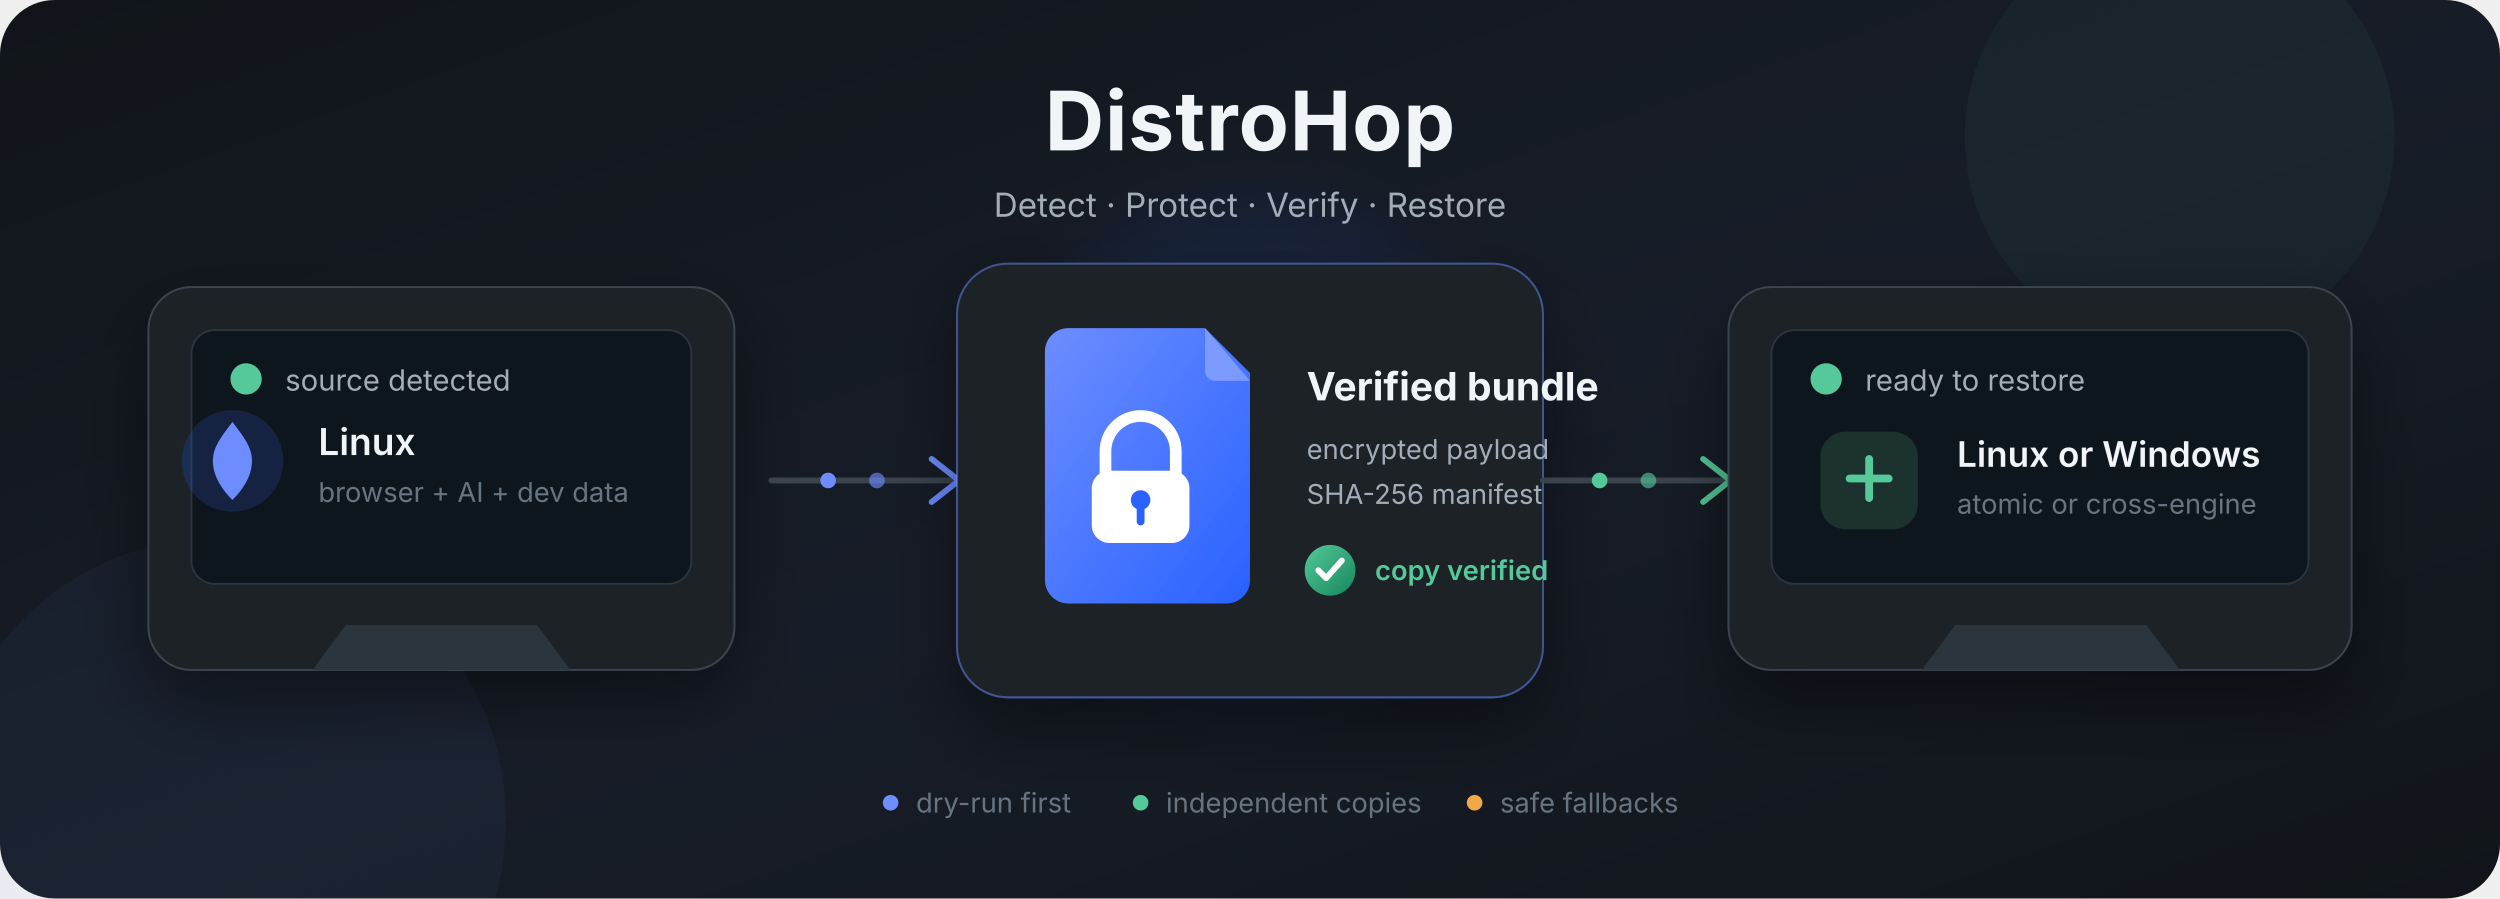
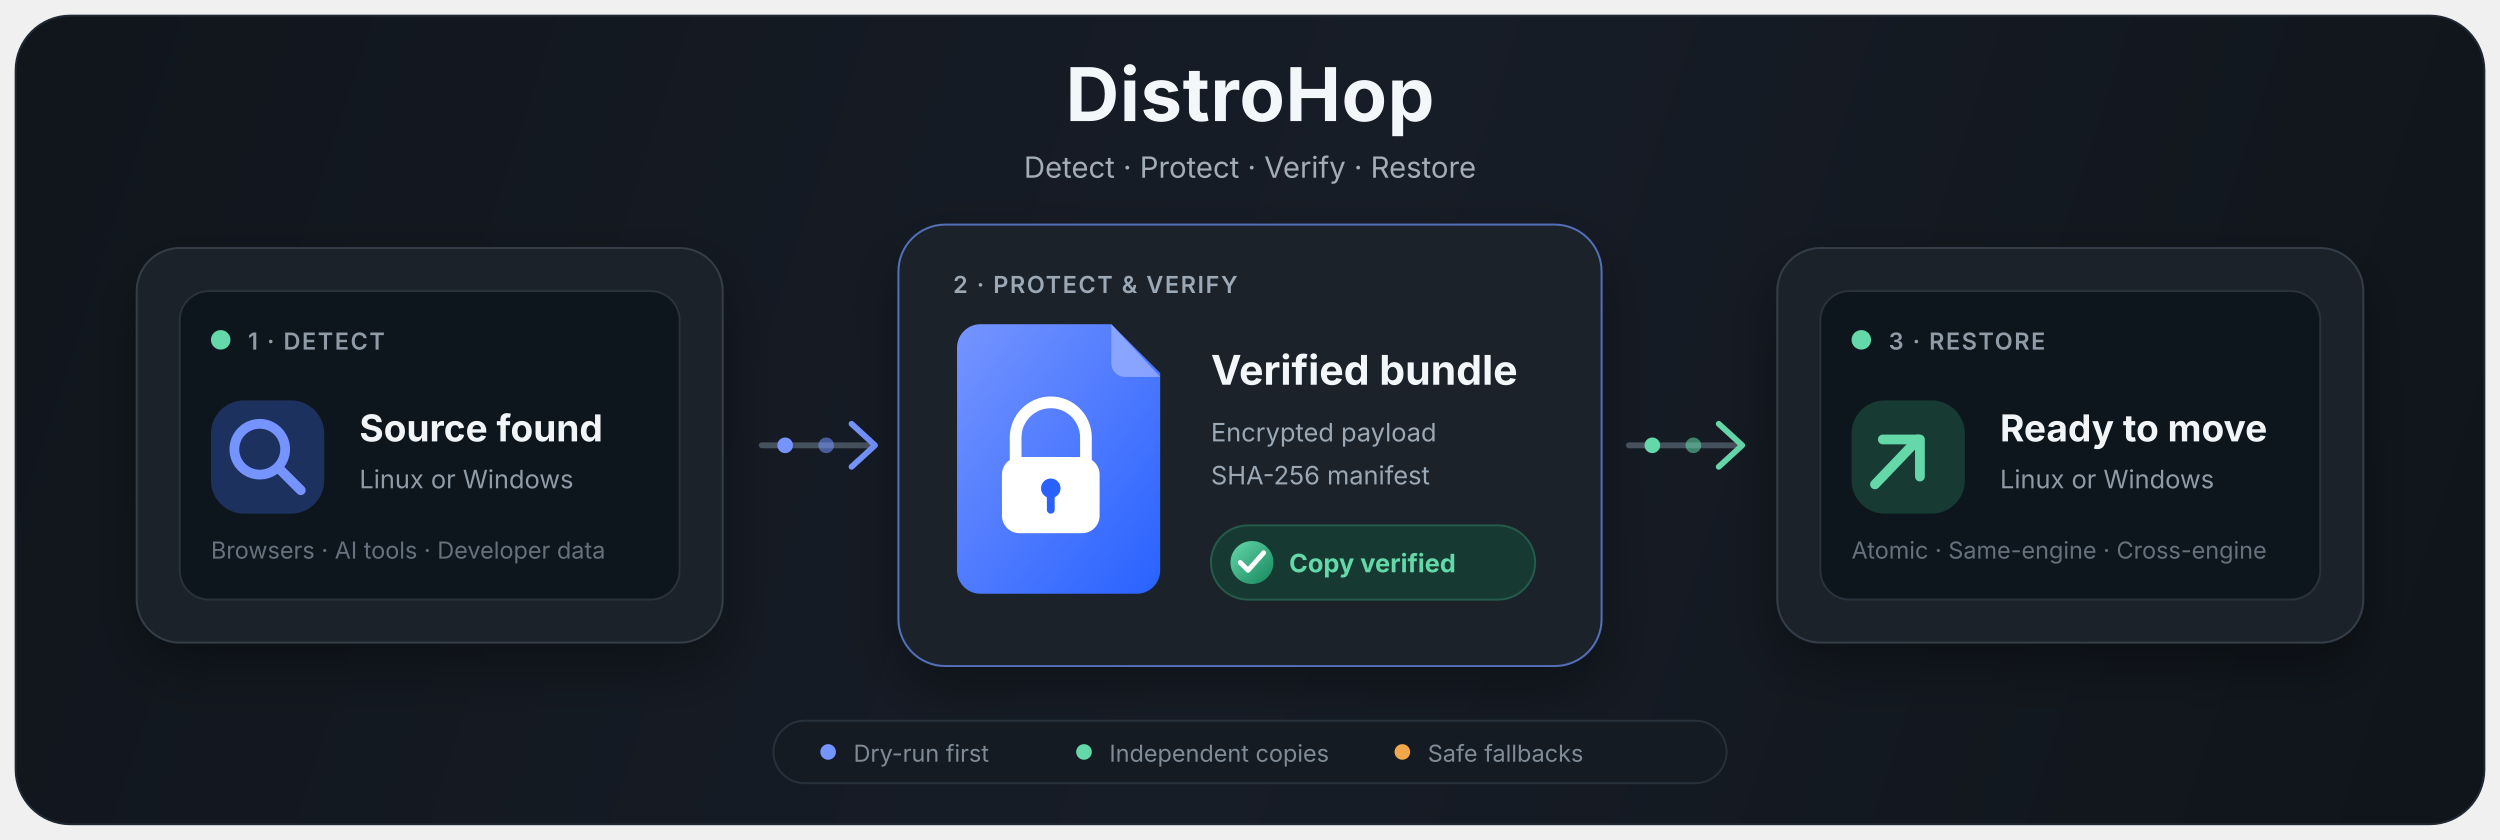
- <svg xmlns="http://www.w3.org/2000/svg" viewBox="0 0 1280 460" role="img" aria-labelledby="title description">
+ <svg xmlns="http://www.w3.org/2000/svg" viewBox="0 0 1280 430" role="img" aria-labelledby="title description">
  <defs>
-     <linearGradient id="background" x1="0" y1="0" x2="1" y2="1">
-       <stop offset="0" stop-color="#11151a" />
-       <stop offset="0.52" stop-color="#171d28" />
-       <stop offset="1" stop-color="#11151a" />
+     <linearGradient id="bg" x1="40" y1="20" x2="1240" y2="410" gradientUnits="userSpaceOnUse">
+       <stop stop-color="#11161D" />
+       <stop offset=".52" stop-color="#171D27" />
+       <stop offset="1" stop-color="#10151B" />
    </linearGradient>
-     <linearGradient id="accent" x1="0" y1="0" x2="1" y2="1">
-       <stop offset="0" stop-color="#6d8dff" />
-       <stop offset="1" stop-color="#2962ff" />
+     <linearGradient id="blue" x1="0" y1="0" x2="1" y2="1">
+       <stop stop-color="#7594FF" />
+       <stop offset="1" stop-color="#2962FF" />
    </linearGradient>
-     <linearGradient id="success" x1="0" y1="0" x2="1" y2="1">
-       <stop offset="0" stop-color="#54c999" />
-       <stop offset="1" stop-color="#16865c" />
+     <linearGradient id="green" x1="0" y1="0" x2="1" y2="1">
+       <stop stop-color="#65D8AA" />
+       <stop offset="1" stop-color="#16865C" />
    </linearGradient>
-     <filter id="shadow" x="-30%" y="-30%" width="160%" height="160%">
-       <feDropShadow dx="0" dy="16" stdDeviation="18" flood-color="#05070a" flood-opacity=".45" />
-     </filter>
-     <filter id="glow" x="-80%" y="-80%" width="260%" height="260%">
-       <feGaussianBlur stdDeviation="16" />
+     <filter id="shadow" x="-20%" y="-25%" width="140%" height="160%">
+       <feDropShadow dx="0" dy="12" stdDeviation="14" flood-color="#05070A" flood-opacity=".34" />
    </filter>
  </defs>
-   <rect width="1280" height="460" rx="28" fill="url(#background)" />
-   <circle cx="641" cy="228" r="126" fill="#2962ff" opacity=".10" filter="url(#glow)" />
-   <circle cx="1116" cy="70" r="110" fill="#54c999" opacity=".05" />
-   <circle cx="114" cy="420" r="145" fill="#6d8dff" opacity=".05" />
-   <text x="640" y="77" text-anchor="middle" fill="#f1f5f8" font-family="Inter,Segoe UI,Arial,sans-serif" font-size="42" font-weight="700" letter-spacing=".5">DistroHop</text>
-   <text x="640" y="111" text-anchor="middle" fill="#a2adb8" font-family="Inter,Segoe UI,Arial,sans-serif" font-size="17">Detect · Protect · Verify · Restore</text>
-   <g filter="url(#shadow)">
-     <rect x="76" y="147" width="300" height="196" rx="22" fill="#1b2128" stroke="#3b444d" />
-     <rect x="98" y="169" width="256" height="130" rx="12" fill="#11151a" stroke="#2c343d" />
-     <circle cx="126" cy="194" r="8" fill="#54c999" />
-     <text x="146" y="200" fill="#a2adb8" font-family="Inter,Segoe UI,Arial,sans-serif" font-size="15">source detected</text>
-     <path d="M145 236a26 26 0 1 1-52 0 26 26 0 0 1 52 0Z" fill="#2962ff" opacity=".18" />
-     <path d="M119 216c-6 8-10 13-10 20 0 8 5 15 10 20 5-5 10-12 10-20 0-7-4-12-10-20Z" fill="#6d8dff" />
-     <text x="163" y="233" fill="#f1f5f8" font-family="Inter,Segoe UI,Arial,sans-serif" font-size="19" font-weight="600">Linux</text>
-     <text x="163" y="257" fill="#667482" font-family="Inter,Segoe UI,Arial,sans-serif" font-size="14">browser + AI + dev data</text>
-     <path d="M177 320h98l17 23H160Z" fill="#2c343d" />
-   </g>
-   <path d="M395 246h95" fill="none" stroke="#3b444d" stroke-width="3" stroke-linecap="round" />
-   <path d="m477 235 14 11-14 11" fill="none" stroke="#6d8dff" stroke-width="3" stroke-linecap="round" stroke-linejoin="round" />
-   <circle cx="424" cy="246" r="4" fill="#6d8dff" />
-   <circle cx="449" cy="246" r="4" fill="#6d8dff" opacity=".62" />
-   <g filter="url(#shadow)">
-     <rect x="490" y="135" width="300" height="222" rx="26" fill="#1b2128" stroke="#6d8dff" stroke-opacity=".48" />
-     <path d="M535 180a12 12 0 0 1 12-12h70l23 23v106a12 12 0 0 1-12 12h-81a12 12 0 0 1-12-12Z" fill="url(#accent)" />
-     <path d="M617 168v22a5 5 0 0 0 5 5h18" fill="#89a2ff" opacity=".8" />
-     <path d="M566 243v-12a18 18 0 0 1 36 0v12" fill="none" stroke="#fff" stroke-width="6" stroke-linecap="round" />
-     <rect x="559" y="241" width="50" height="37" rx="9" fill="#fff" />
-     <circle cx="584" cy="256" r="5" fill="#2962ff" />
-     <path d="M584 260v7" stroke="#2962ff" stroke-width="4" stroke-linecap="round" />
-     <text x="669" y="205" fill="#f1f5f8" font-family="Inter,Segoe UI,Arial,sans-serif" font-size="20" font-weight="650">Verified bundle</text>
-     <text x="669" y="235" fill="#a2adb8" font-family="Inter,Segoe UI,Arial,sans-serif" font-size="14">encrypted payload</text>
-     <text x="669" y="258" fill="#a2adb8" font-family="Inter,Segoe UI,Arial,sans-serif" font-size="14">SHA-256 manifest</text>
-     <g transform="translate(668 279)">
-       <circle cx="13" cy="13" r="13" fill="url(#success)" />
-       <path d="m7 13 4 4 8-9" fill="none" stroke="#fff" stroke-width="3" stroke-linecap="round" stroke-linejoin="round" />
-       <text x="36" y="18" fill="#54c999" font-family="Inter,Segoe UI,Arial,sans-serif" font-size="14" font-weight="600">copy verified</text>
+   <rect x="8" y="8" width="1264" height="414" rx="28" fill="url(#bg)" stroke="#202833" />
+   <g font-family="Inter, Segoe UI, Arial, sans-serif">
+     <text x="640" y="62" text-anchor="middle" fill="#F4F7FA" font-size="38" font-weight="700" letter-spacing=".3">DistroHop</text>
+     <text x="640" y="91" text-anchor="middle" fill="#A2ADB8" font-size="15">Detect  ·  Protect  ·  Verify  ·  Restore</text>
+     <g filter="url(#shadow)">
+       <rect x="70" y="127" width="300" height="202" rx="22" fill="#1B222A" stroke="#343E49" />
+       <rect x="92" y="149" width="256" height="158" rx="15" fill="#11171D" stroke="#29323C" />
    </g>
-   </g>
-   <path d="M790 246h95" fill="none" stroke="#3b444d" stroke-width="3" stroke-linecap="round" />
-   <path d="m872 235 14 11-14 11" fill="none" stroke="#54c999" stroke-width="3" stroke-linecap="round" stroke-linejoin="round" />
-   <circle cx="819" cy="246" r="4" fill="#54c999" />
-   <circle cx="844" cy="246" r="4" fill="#54c999" opacity=".62" />
-   <g filter="url(#shadow)">
-     <rect x="885" y="147" width="319" height="196" rx="22" fill="#1b2128" stroke="#3b444d" />
-     <rect x="907" y="169" width="275" height="130" rx="12" fill="#11151a" stroke="#2c343d" />
-     <circle cx="935" cy="194" r="8" fill="#54c999" />
-     <text x="955" y="200" fill="#a2adb8" font-family="Inter,Segoe UI,Arial,sans-serif" font-size="15">ready to restore</text>
-     <rect x="932" y="221" width="50" height="50" rx="13" fill="#54c999" opacity=".15" />
-     <path d="M947 245h20m-10-10v20" stroke="#54c999" stroke-width="4" stroke-linecap="round" />
-     <text x="1002" y="239" fill="#f1f5f8" font-family="Inter,Segoe UI,Arial,sans-serif" font-size="18" font-weight="600">Linux or Windows</text>
-     <text x="1002" y="263" fill="#667482" font-family="Inter,Segoe UI,Arial,sans-serif" font-size="14">atomic or cross-engine</text>
-     <path d="M1001 320h98l17 23H984Z" fill="#2c343d" />
-   </g>
-   <g transform="translate(448 403)">
-     <circle cx="8" cy="8" r="4" fill="#6d8dff" />
-     <text x="21" y="13" fill="#667482" font-family="Inter,Segoe UI,Arial,sans-serif" font-size="14">dry-run first</text>
-     <circle cx="136" cy="8" r="4" fill="#54c999" />
-     <text x="149" y="13" fill="#667482" font-family="Inter,Segoe UI,Arial,sans-serif" font-size="14">independent copies</text>
-     <circle cx="307" cy="8" r="4" fill="#f0a84a" />
-     <text x="320" y="13" fill="#667482" font-family="Inter,Segoe UI,Arial,sans-serif" font-size="14">safe fallbacks</text>
+     <circle cx="113" cy="174" r="5" fill="#65D8AA" />
+     <text x="127" y="179" fill="#8F9BA7" font-size="12" font-weight="600" letter-spacing=".8">1  ·  DETECT</text>
+     <rect x="108" y="205" width="58" height="58" rx="17" fill="#1D315F" />
+     <circle cx="133" cy="230" r="13" fill="none" stroke="#7594FF" stroke-width="5" />
+     <path d="m143 240 11 11" fill="none" stroke="#7594FF" stroke-width="5" stroke-linecap="round" />
+     <text x="184" y="226" fill="#F1F5F8" font-size="19" font-weight="650">Source found</text>
+     <text x="184" y="250" fill="#8F9BA7" font-size="13">Linux or Windows</text>
+     <text x="108" y="286" fill="#65717D" font-size="12">Browsers  ·  AI tools  ·  Developer data</text>
+     <path d="M390 228h56" fill="none" stroke="#46515E" stroke-width="3" stroke-linecap="round" />
+     <circle cx="402" cy="228" r="4" fill="#7594FF" />
+     <circle cx="423" cy="228" r="4" fill="#7594FF" opacity=".55" />
+     <path d="m436 217 12 11-12 11" fill="none" stroke="#7594FF" stroke-width="3" stroke-linecap="round" stroke-linejoin="round" />
+     <g filter="url(#shadow)">
+       <rect x="460" y="115" width="360" height="226" rx="24" fill="#1C232B" stroke="#536FB9" />
+     </g>
+     <text x="488" y="150" fill="#9BA8B5" font-size="12" font-weight="600" letter-spacing=".8">2  ·  PROTECT &amp; VERIFY</text>
+     <path d="M490 178a12 12 0 0 1 12-12h67l25 25v101a12 12 0 0 1-12 12h-80a12 12 0 0 1-12-12Z" fill="url(#blue)" />
+     <path d="M569 166v20a7 7 0 0 0 7 7h18" fill="#9CB1FF" opacity=".75" />
+     <path d="M520 236v-12a18 18 0 0 1 36 0v12" fill="none" stroke="#FFFFFF" stroke-width="6" stroke-linecap="round" />
+     <rect x="513" y="234" width="50" height="39" rx="9" fill="#FFFFFF" />
+     <circle cx="538" cy="250" r="5" fill="#2962FF" />
+     <path d="M538 254v7" stroke="#2962FF" stroke-width="4" stroke-linecap="round" />
+     <text x="620" y="197" fill="#F4F7FA" font-size="21" font-weight="675">Verified bundle</text>
+     <text x="620" y="226" fill="#9BA8B5" font-size="13">Encrypted payload</text>
+     <text x="620" y="248" fill="#9BA8B5" font-size="13">SHA-256 manifest</text>
+     <rect x="620" y="269" width="166" height="38" rx="19" fill="#163A31" stroke="#245B4A" />
+     <circle cx="641" cy="288" r="11" fill="url(#green)" />
+     <path d="m635 288 4 4 8-9" fill="none" stroke="#FFFFFF" stroke-width="2.5" stroke-linecap="round" stroke-linejoin="round" />
+     <text x="660" y="293" fill="#65D8AA" font-size="13" font-weight="650">Copy verified</text>
+     <path d="M834 228h56" fill="none" stroke="#46515E" stroke-width="3" stroke-linecap="round" />
+     <circle cx="846" cy="228" r="4" fill="#65D8AA" />
+     <circle cx="867" cy="228" r="4" fill="#65D8AA" opacity=".55" />
+     <path d="m880 217 12 11-12 11" fill="none" stroke="#65D8AA" stroke-width="3" stroke-linecap="round" stroke-linejoin="round" />
+     <g filter="url(#shadow)">
+       <rect x="910" y="127" width="300" height="202" rx="22" fill="#1B222A" stroke="#343E49" />
+       <rect x="932" y="149" width="256" height="158" rx="15" fill="#11171D" stroke="#29323C" />
+     </g>
+     <circle cx="953" cy="174" r="5" fill="#65D8AA" />
+     <text x="967" y="179" fill="#8F9BA7" font-size="12" font-weight="600" letter-spacing=".8">3  ·  RESTORE</text>
+     <rect x="948" y="205" width="58" height="58" rx="17" fill="#173B32" />
+     <path d="M964 225h19v19" fill="none" stroke="#65D8AA" stroke-width="5" stroke-linecap="round" stroke-linejoin="round" />
+     <path d="m982 225-22 23" fill="none" stroke="#65D8AA" stroke-width="5" stroke-linecap="round" />
+     <text x="1024" y="226" fill="#F1F5F8" font-size="19" font-weight="650">Ready to move</text>
+     <text x="1024" y="250" fill="#8F9BA7" font-size="13">Linux or Windows</text>
+     <text x="948" y="286" fill="#65717D" font-size="12">Atomic  ·  Same-engine  ·  Cross-engine</text>
+     <rect x="396" y="369" width="488" height="32" rx="16" fill="#141B22" stroke="#27313B" />
+     <circle cx="424" cy="385" r="4" fill="#7594FF" />
+     <text x="437" y="390" fill="#7F8B97" font-size="12">Dry-run first</text>
+     <circle cx="555" cy="385" r="4" fill="#65D8AA" />
+     <text x="568" y="390" fill="#7F8B97" font-size="12">Independent copies</text>
+     <circle cx="718" cy="385" r="4" fill="#F0A84A" />
+     <text x="731" y="390" fill="#7F8B97" font-size="12">Safe fallbacks</text>
  </g>
</svg>
